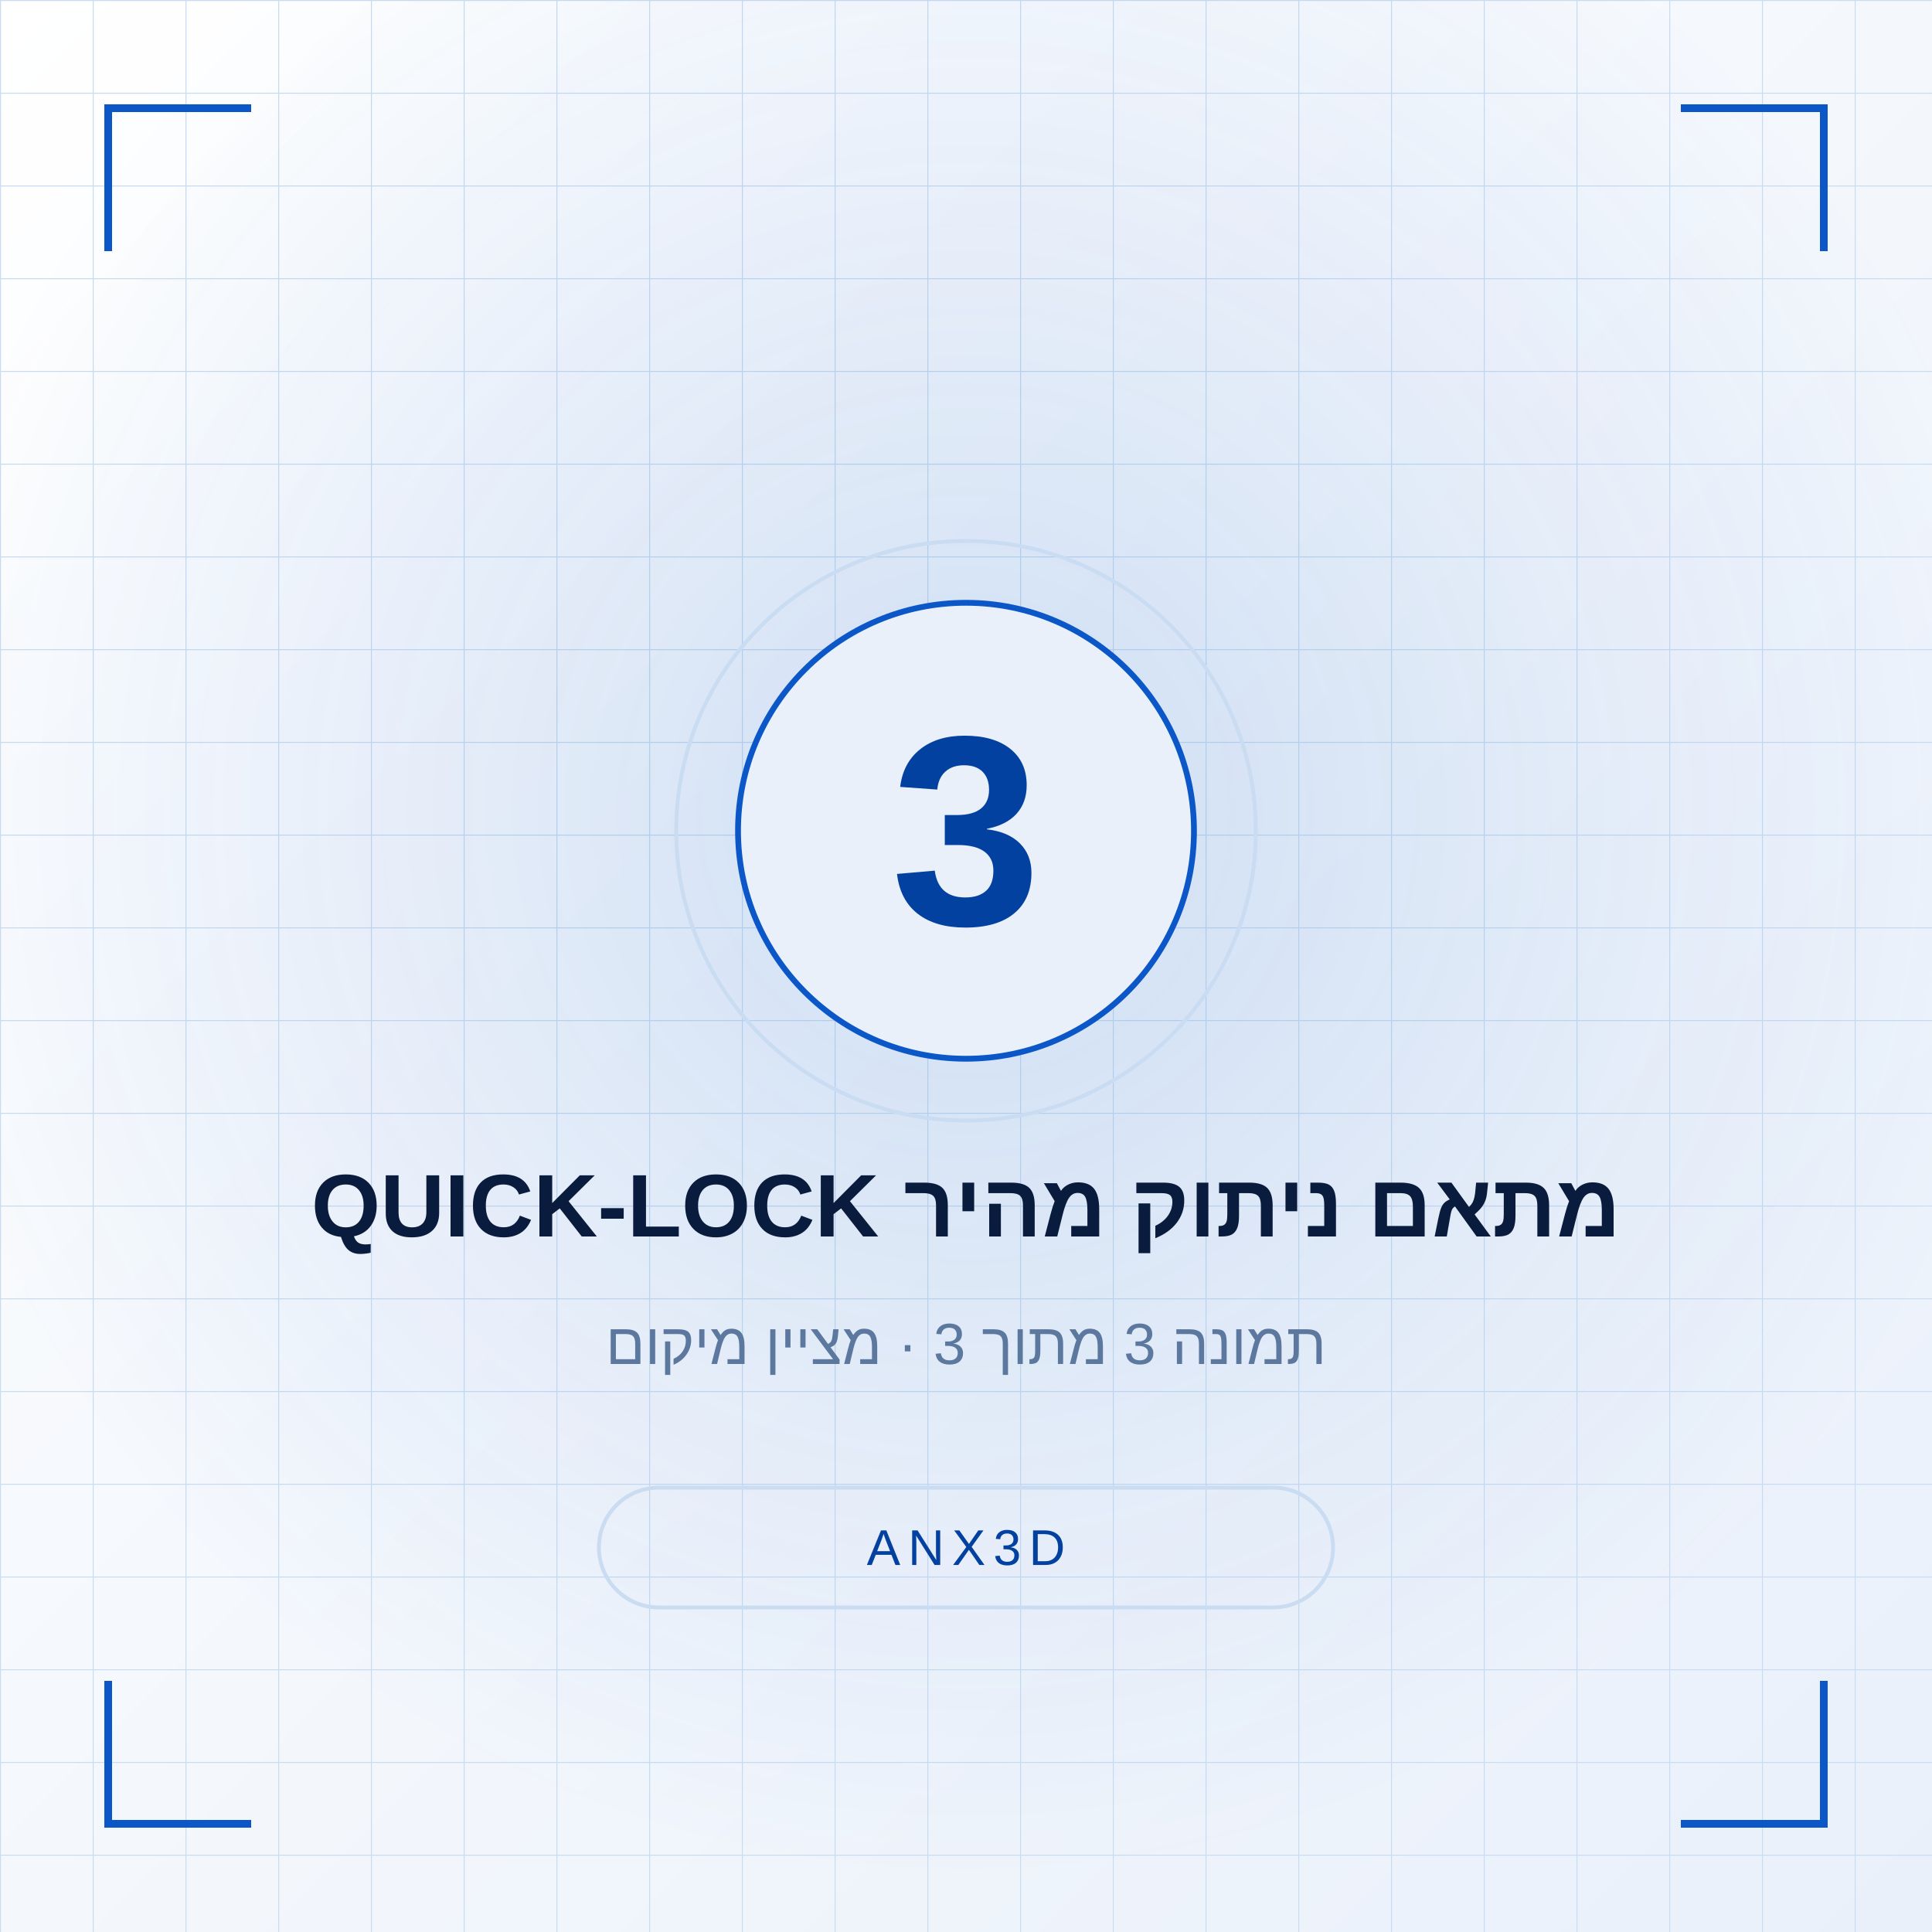
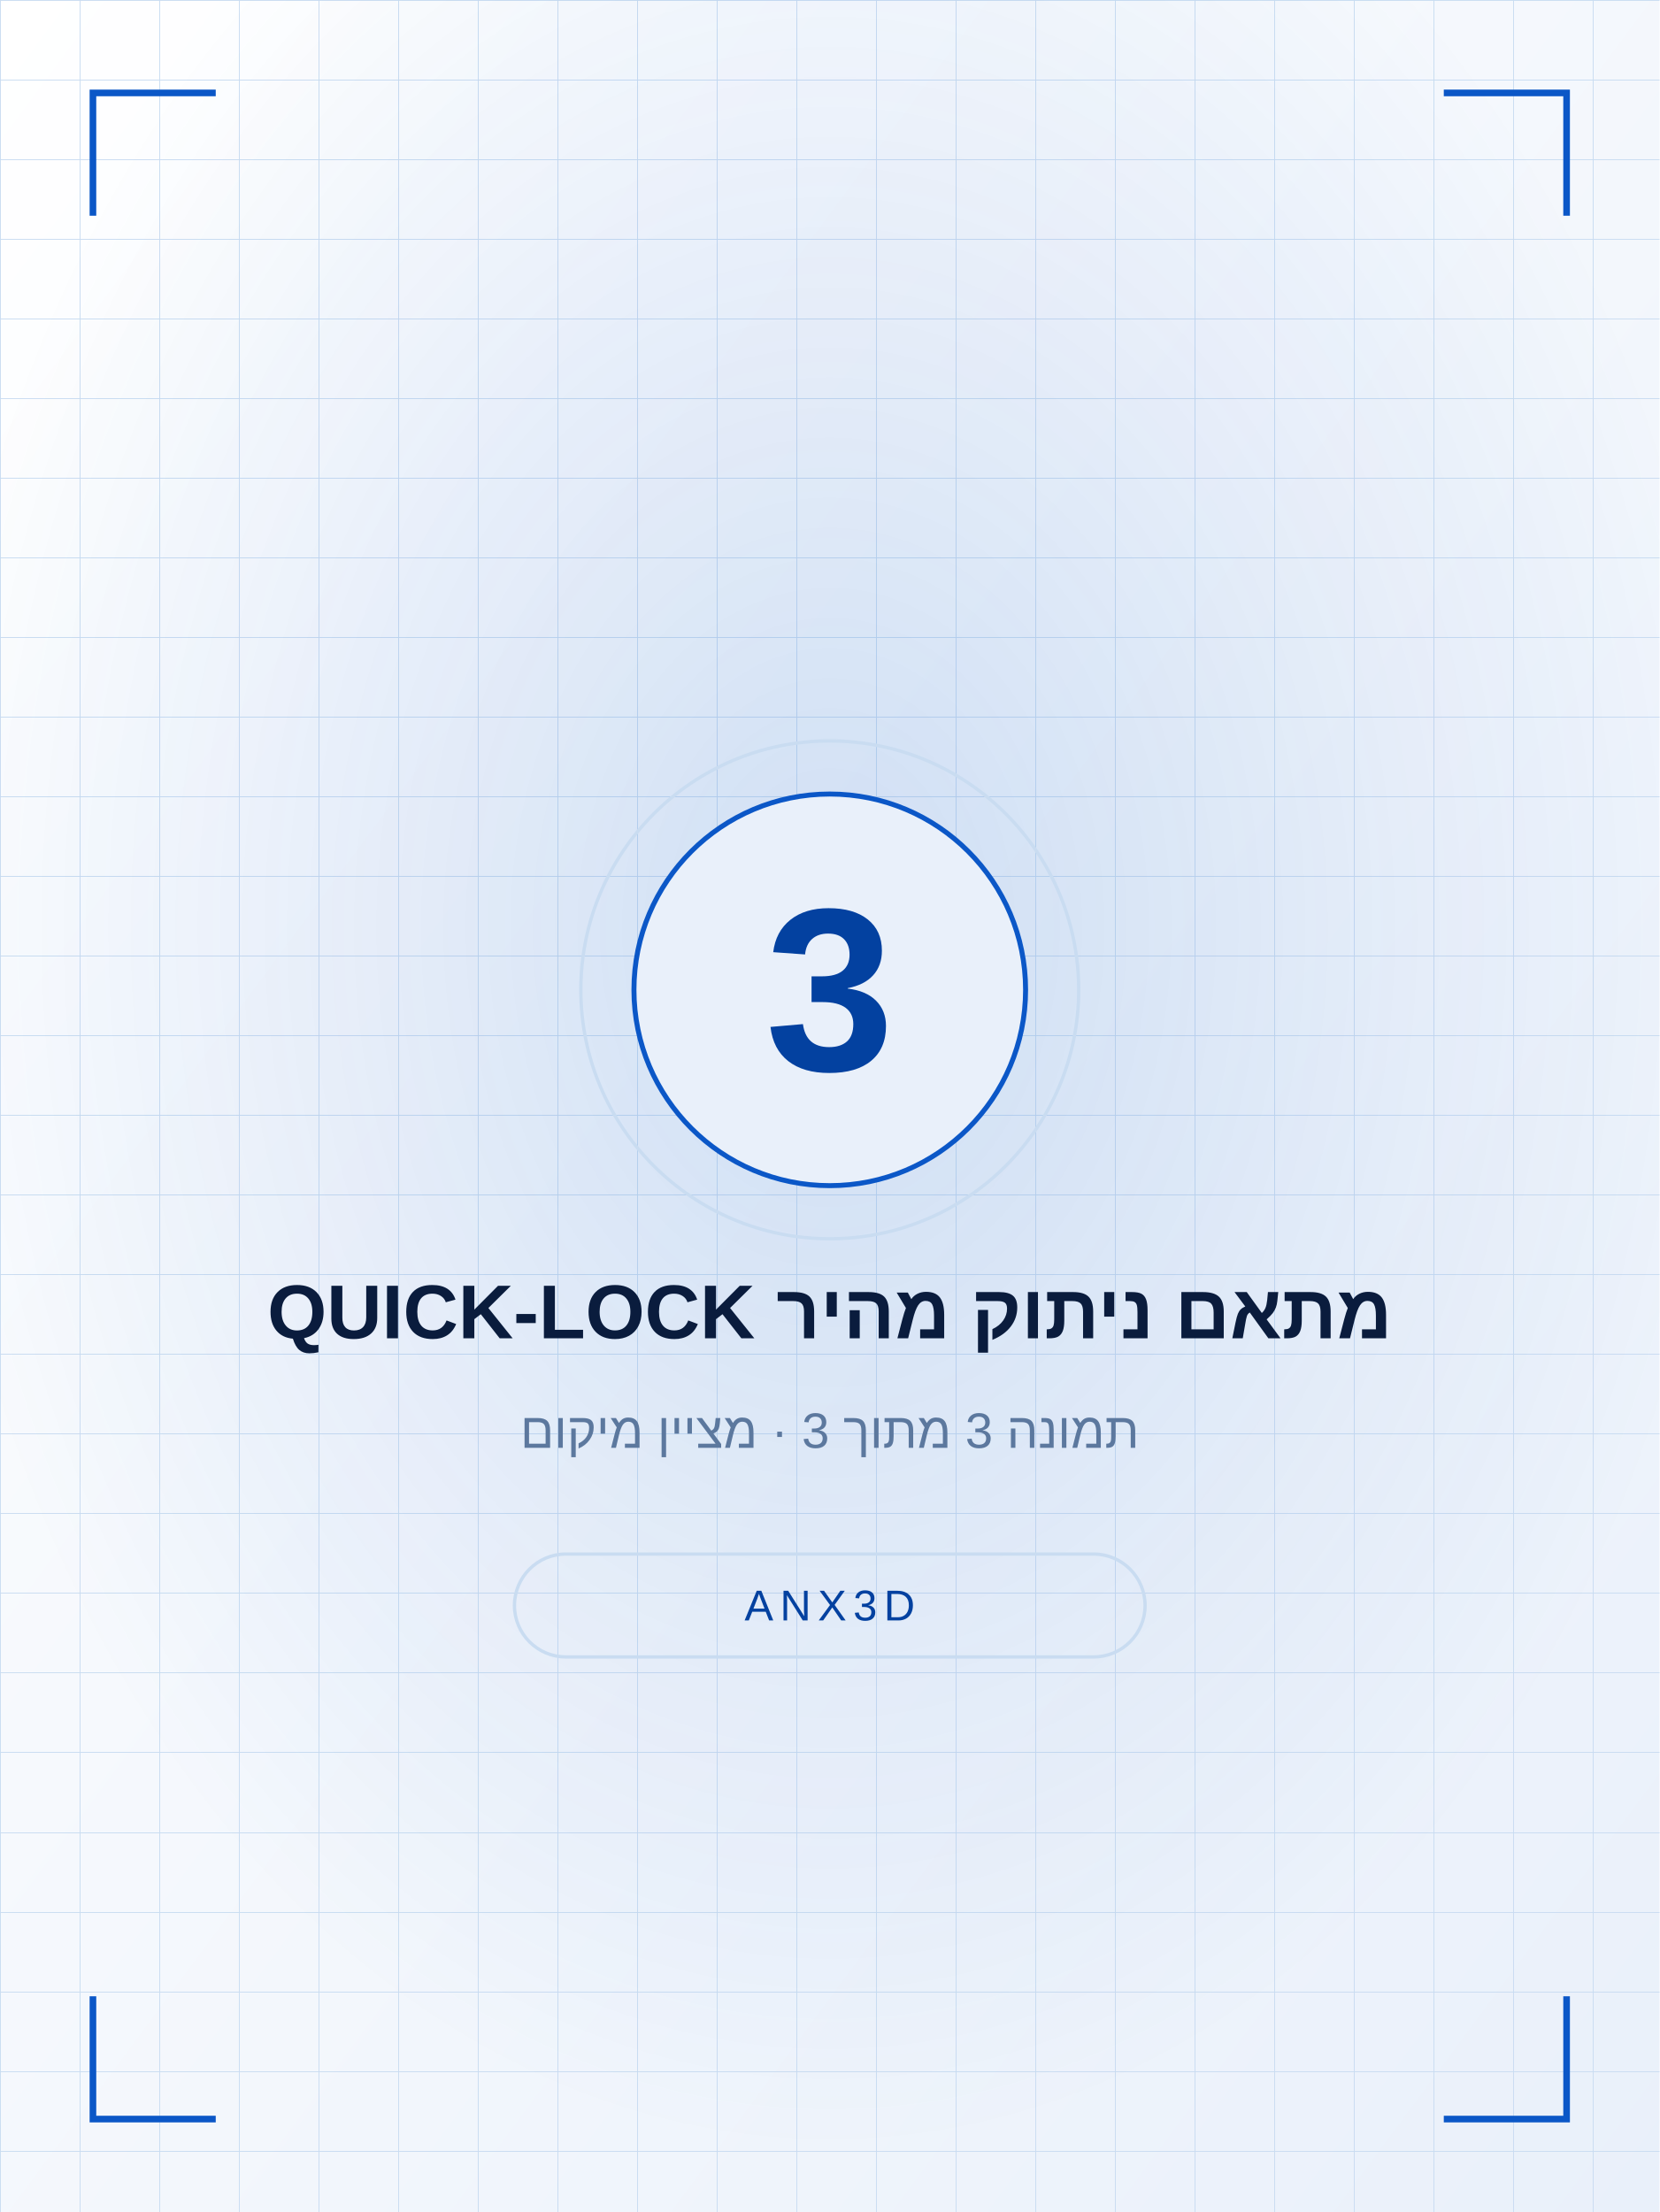
- <svg xmlns="http://www.w3.org/2000/svg" width="1000" height="1000" viewBox="0 0 1000 1000" role="img" aria-label="מתאם ניתוק מהיר QUICK-LOCK — תמונה 3 מתוך 3 (מציין מיקום)">
+ <svg xmlns="http://www.w3.org/2000/svg" width="1000" height="1333" viewBox="0 0 1000 1333" role="img" aria-label="מתאם ניתוק מהיר QUICK-LOCK — תמונה 3 מתוך 3 (מציין מיקום)">
  <defs>
    <linearGradient id="bg" x1="0" y1="0" x2="1" y2="1">
      <stop offset="0%" stop-color="#ffffff" />
      <stop offset="100%" stop-color="#e9f0fa" />
    </linearGradient>
    <pattern id="grid" width="48" height="48" patternUnits="userSpaceOnUse">
      <path d="M48 0H0V48" fill="none" stroke="#c9dcf1" stroke-width="1" />
    </pattern>
    <radialGradient id="glow" cx="50%" cy="42%" r="55%">
      <stop offset="0%" stop-color="#0b57c7" stop-opacity="0.16" />
      <stop offset="100%" stop-color="#0b57c7" stop-opacity="0" />
    </radialGradient>
  </defs>
-   <rect width="1000" height="1000" fill="url(#bg)" />
-   <rect width="1000" height="1000" fill="url(#grid)" />
-   <rect width="1000" height="1000" fill="url(#glow)" />
+   <rect width="1000" height="1333" fill="url(#bg)" />
+   <rect width="1000" height="1333" fill="url(#grid)" />
+   <rect width="1000" height="1333" fill="url(#glow)" />
  <path d="M56 128V56h72" fill="none" stroke="#0b57c7" stroke-width="4" stroke-linecap="square" />
  <path d="M872 56h72v72" fill="none" stroke="#0b57c7" stroke-width="4" stroke-linecap="square" />
-   <path d="M944 872v72h-72" fill="none" stroke="#0b57c7" stroke-width="4" stroke-linecap="square" />
-   <path d="M128 944H56v-72" fill="none" stroke="#0b57c7" stroke-width="4" stroke-linecap="square" />
-   <circle cx="500" cy="430" r="150" fill="none" stroke="#c9dcf1" stroke-width="2" />
-   <circle cx="500" cy="430" r="118" fill="#e9f0fa" stroke="#0b57c7" stroke-width="3" />
-   <text x="500" y="430" text-anchor="middle" dominant-baseline="central" font-family="Heebo, Arial, sans-serif" font-size="140" font-weight="700" fill="#0341a0">3</text>
-   <text x="500" y="640" text-anchor="middle" direction="rtl" font-family="Heebo, Arial, sans-serif" font-size="46" font-weight="700" fill="#0a1c3d">מתאם ניתוק מהיר QUICK-LOCK</text>
-   <text x="500" y="706" text-anchor="middle" direction="rtl" font-family="Heebo, Arial, sans-serif" font-size="30" fill="#5c789e">תמונה 3 מתוך 3 · מציין מיקום</text>
-   <rect x="310" y="770" width="380" height="62" rx="31" fill="none" stroke="#c9dcf1" stroke-width="2" />
-   <text x="500" y="801" text-anchor="middle" dominant-baseline="central" font-family="Heebo, Arial, sans-serif" font-size="26" letter-spacing="4" fill="#0341a0">ANX3D</text>
+   <path d="M944 1205v72h-72" fill="none" stroke="#0b57c7" stroke-width="4" stroke-linecap="square" />
+   <path d="M128 1277H56v-72" fill="none" stroke="#0b57c7" stroke-width="4" stroke-linecap="square" />
+   <circle cx="500" cy="596.5" r="150" fill="none" stroke="#c9dcf1" stroke-width="2" />
+   <circle cx="500" cy="596.5" r="118" fill="#e9f0fa" stroke="#0b57c7" stroke-width="3" />
+   <text x="500" y="596.5" text-anchor="middle" dominant-baseline="central" font-family="Heebo, Arial, sans-serif" font-size="140" font-weight="700" fill="#0341a0">3</text>
+   <text x="500" y="806.5" text-anchor="middle" direction="rtl" font-family="Heebo, Arial, sans-serif" font-size="46" font-weight="700" fill="#0a1c3d">מתאם ניתוק מהיר QUICK-LOCK</text>
+   <text x="500" y="872.5" text-anchor="middle" direction="rtl" font-family="Heebo, Arial, sans-serif" font-size="30" fill="#5c789e">תמונה 3 מתוך 3 · מציין מיקום</text>
+   <rect x="310" y="936.5" width="380" height="62" rx="31" fill="none" stroke="#c9dcf1" stroke-width="2" />
+   <text x="500" y="967.5" text-anchor="middle" dominant-baseline="central" font-family="Heebo, Arial, sans-serif" font-size="26" letter-spacing="4" fill="#0341a0">ANX3D</text>
</svg>
